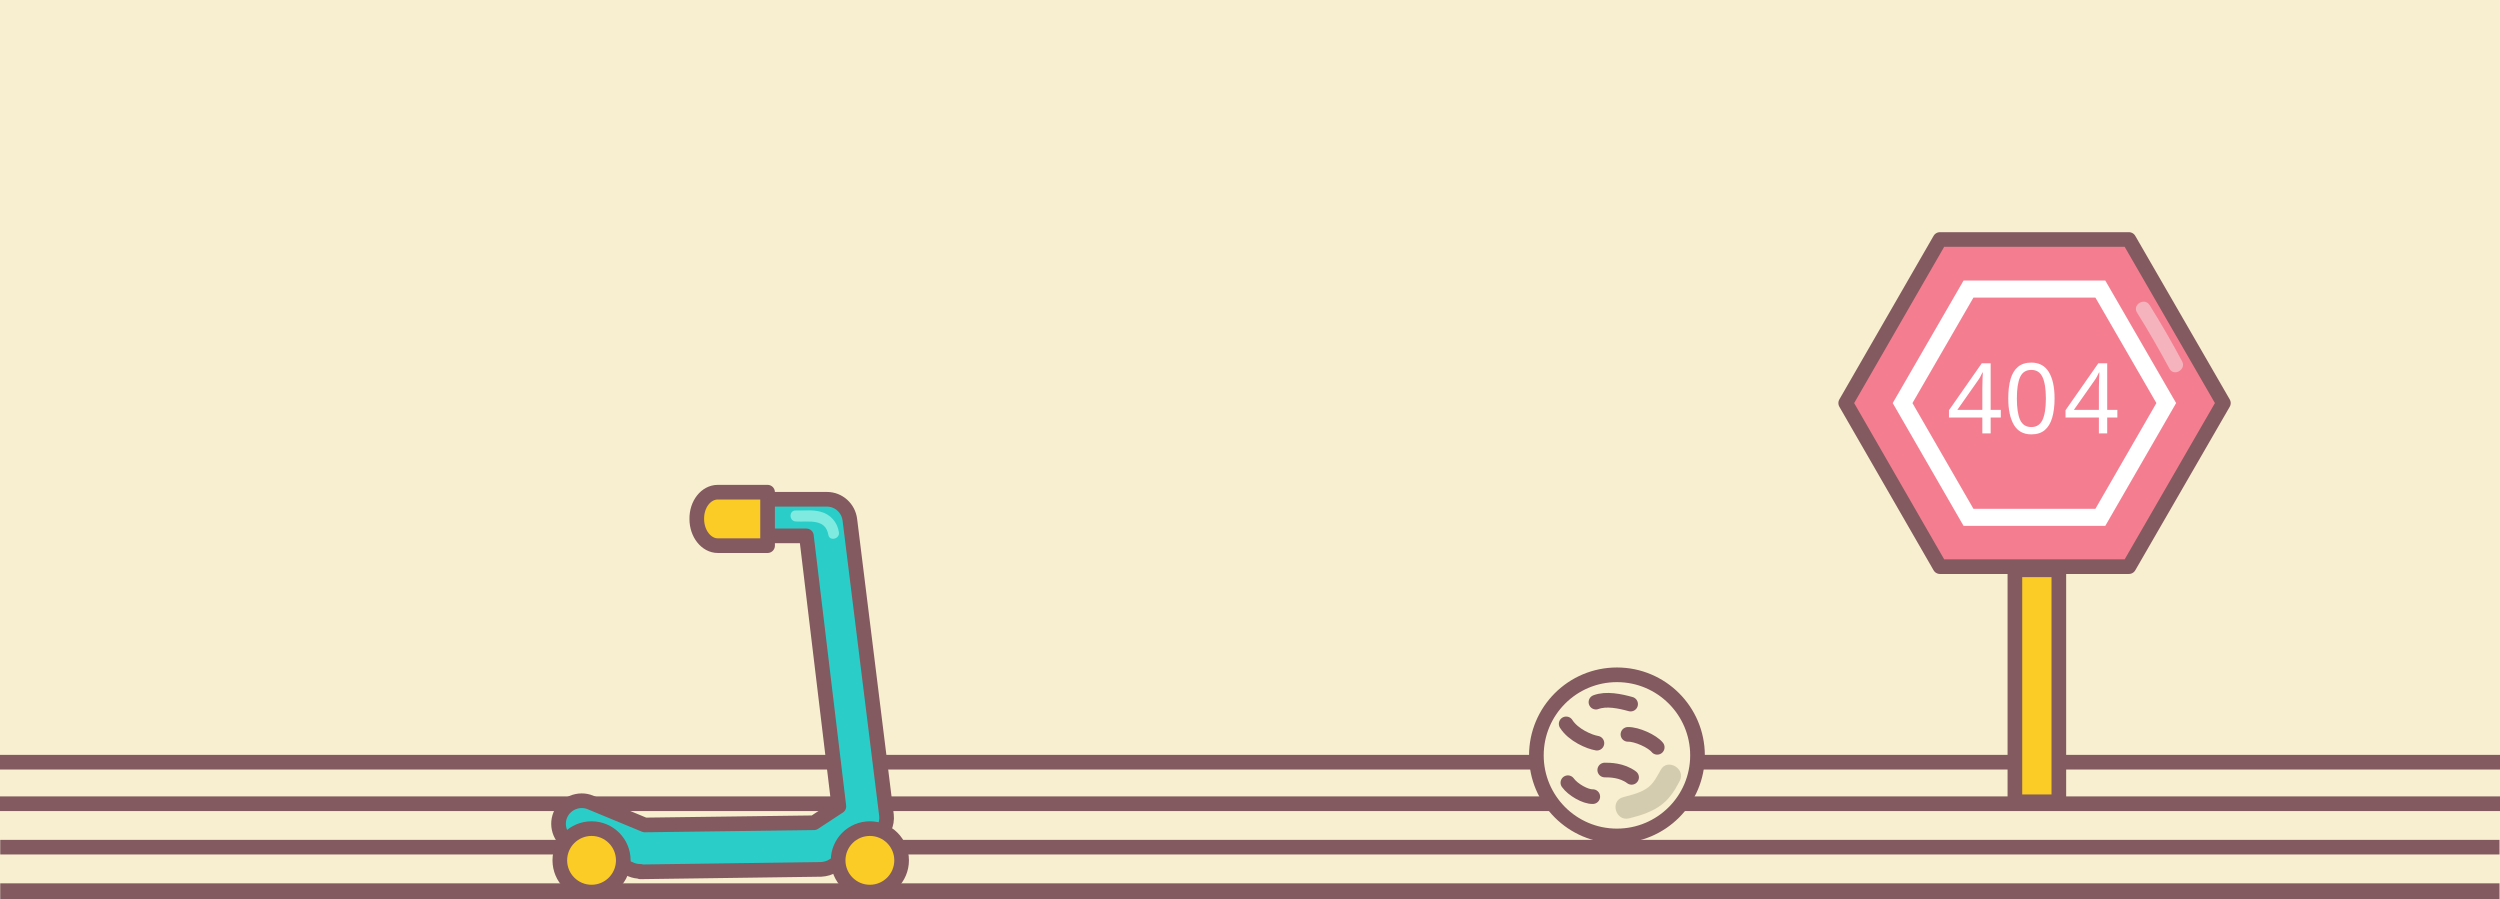
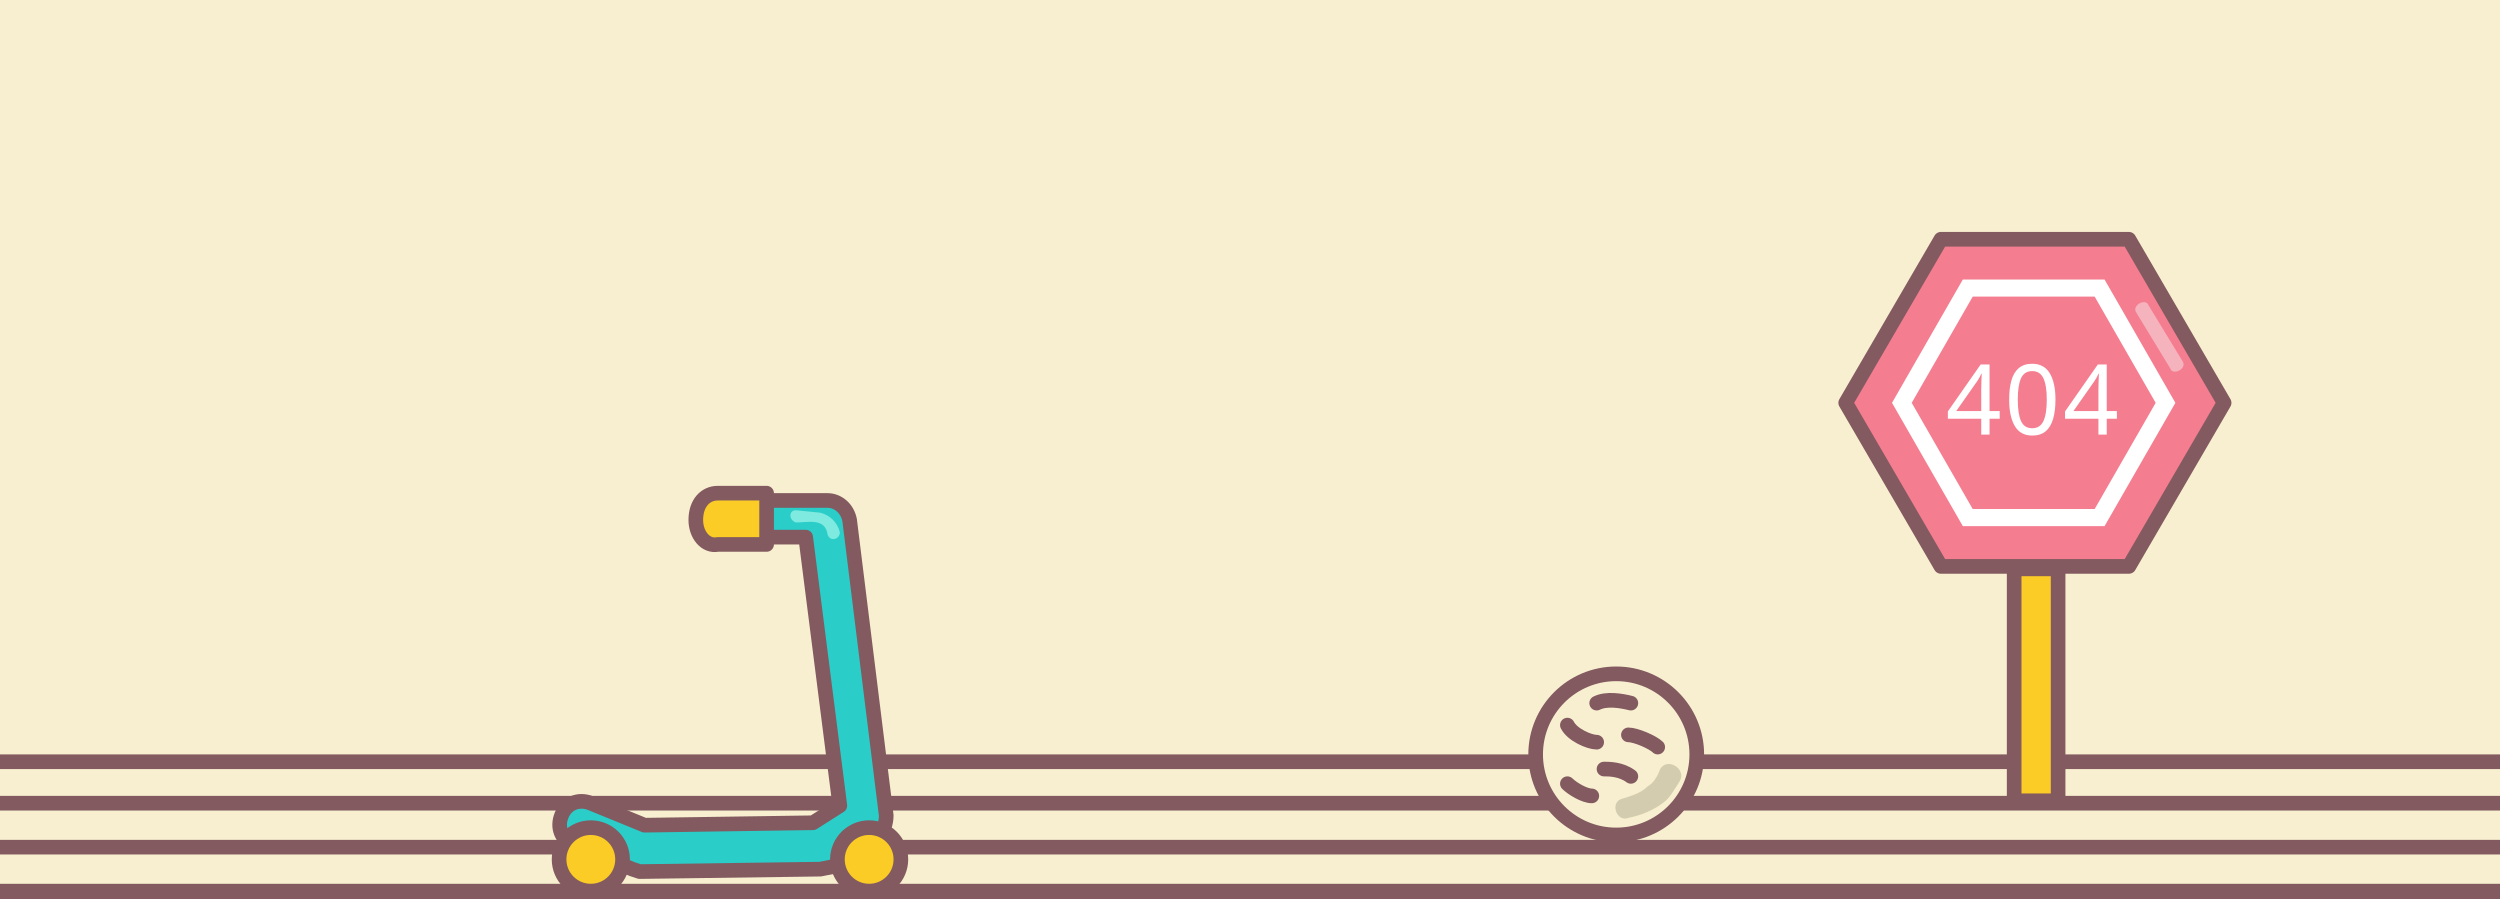
<svg xmlns="http://www.w3.org/2000/svg" id="Layer_1" viewBox="0 0 1024 368">
  <style>.st5{stroke:#825a60;stroke-width:6;stroke-linejoin:round;fill:#fbcc25;stroke-linecap:round}.st8{fill:#fff}.st9{font-family:'BrandonGrotesque-Black'}.st10{font-size:40px}.st12{fill:#f8efd0;stroke:#825a60;stroke-width:6;stroke-linecap:round;stroke-linejoin:round}</style>
-   <path fill="#f8efd0" d="M-.4 0h1024.2v367.8H-.4z" />
+   <path fill="#f8efd0" d="M0 0h1024v368H0z" />
  <g id="Layer_11">
-     <path d="M-.4 329.2h1024.6M.1 347h1023.7M-.4 312.2h1024.6" fill="none" stroke="#825a60" stroke-width="6" stroke-linejoin="round" />
-     <path fill="none" stroke="#825a60" stroke-width="12" stroke-linejoin="round" d="M.1 367.8h1023.7" />
-     <path d="M262.3 356.9c-1.3 0-2.5-.2-3.7-.7l-24-10c-4.8-2-7.1-7.6-5.1-12.4s7.6-7.1 12.4-5.1l22.2 9.2 69.3-.9 10.2-6.7-13.3-110.8h-18.6c-5.2 0-9.5-2.2-9.5-7.5s4.2-7.5 9.5-7.5h27c4.8 0 8.8 3.6 9.4 8.4l15 121c.4 3.6-1.2 7.1-4.2 9.1l-17.5 11.5c-1.5 1-3.3 1.5-5.1 1.6l-74 1v-.2z" fill="#2bcdc9" stroke="#825a60" stroke-width="6" stroke-linecap="round" stroke-linejoin="round" />
-     <path d="M326 213.6c5.2.3 12.1-1.4 13.3 5.5.5 2.8 4.9 1.6 4.3-1.2-.6-4-3.5-7.3-7.5-8.3-3.4-.9-6.8-.4-10.2-.5-2.8-.1-2.8 4.4.1 4.5z" fill="#7feadf" />
-     <circle class="st5" cx="356.3" cy="352.4" r="13" />
-     <circle class="st5" cx="242.3" cy="352.4" r="13" />
-     <path class="st5" d="M294 201.6h20.4v21.9H294c-4.7 0-8.6-4.9-8.6-10.9-.1-6.1 3.8-11 8.6-11zm531.3 31.8h18v95h-18z" />
-     <path fill="#f57d90" stroke="#825a60" stroke-width="6" stroke-linecap="round" stroke-linejoin="round" d="M872 98.1h-77.4l-38.6 67 38.6 67H872l38.7-67z" />
-     <path fill="none" stroke="#fff" stroke-width="7" stroke-miterlimit="10" d="M860.3 118.4h-54l-27 46.7 27 46.8h54l27-46.8z" />
-     <text transform="translate(797.45 177.513)" class="st8 st9 st10">4</text>
-     <text transform="translate(820.63 177.513)" class="st8 st9 st10">0</text>
-     <text transform="translate(845.19 177.513)" class="st8 st9 st10">4</text>
-     <path d="M875.3 128c4.7 7.5 9.1 15.2 13.3 23 1.8 3.4 7 .4 5.2-3-4.2-7.8-8.6-15.5-13.3-23-2-3.3-7.2-.3-5.2 3z" fill="#f5b3bd" />
+     <path d="M0 329h1024M0 347h1024M0 312h1024" fill="none" stroke="#825a60" stroke-width="6" stroke-linejoin="round" />
+     <path fill="none" stroke="#825a60" stroke-width="12" stroke-linejoin="round" d="M0 368h1024" />
+     <path d="M262 357l-3-1-24-10c-5-2-7-7-5-12s7-7 12-5l22 9 69-1 11-7-14-110h-18c-6 0-10-3-10-8s4-7 10-7h27c4 0 8 3 9 8l15 121c0 3-1 7-4 9l-18 12-5 1-74 1z" fill="#2bcdc9" stroke="#825a60" stroke-width="6" stroke-linecap="round" stroke-linejoin="round" />
+     <path d="M326 214c5 0 12-2 13 5 1 3 5 2 5-1-1-4-4-7-8-8l-10-1c-3 0-3 4 0 5z" fill="#7feadf" />
+     <circle class="st5" cx="356" cy="352" r="13" />
+     <circle class="st5" cx="242" cy="352" r="13" />
+     <path class="st5" d="M294 202h20v21h-20c-5 1-9-4-9-10 0-7 4-11 9-11zm531 31h18v95h-18z" />
+     <path fill="#f57d90" stroke="#825a60" stroke-width="6" stroke-linecap="round" stroke-linejoin="round" d="M872 98h-77l-39 67 39 67h77l39-67z" />
+     <path fill="none" stroke="#fff" stroke-width="7" stroke-miterlimit="10" d="M860 118h-54l-27 47 27 47h54l27-47z" />
+     <text transform="translate(797 178)" class="st8 st9 st10">4</text>
+     <text transform="translate(821 178)" class="st8 st9 st10">0</text>
+     <text transform="translate(845 178)" class="st8 st9 st10">4</text>
+     <path d="M875 128l14 23c1 3 7 0 5-3l-14-23c-1-3-7 0-5 3z" fill="#f5b3bd" />
  </g>
  <g id="wiel">
-     <circle class="st12" cx="662.3" cy="309.4" r="33" />
-     <path class="st12" d="M641.5 296.5c2.9 4.6 9.5 7.4 12.6 7.9m-11.9 16.2c2.1 2.9 7.2 5.8 10.2 5.7" />
-     <path d="M680.2 315.4c-1.4 2.5-2.8 5.3-5.1 7.1-2.9 2.2-6.8 3.1-10.2 4-5.6 1.4-3.2 10.1 2.4 8.7 4.8-1.2 9.7-2.7 13.7-5.9 3.1-2.5 5.2-5.9 7-9.4 2.7-5-5.1-9.6-7.8-4.5z" fill="#d4ccae" />
-     <path class="st12" d="M668.3 318.4c-4-3-9-3-11-3m10.6-27c-4.3-1.2-10-2.4-14.2-.8m25.1 18.5c-2-2.5-8.4-5.4-12-5.3" />
+     <circle class="st12" cx="662" cy="309" r="33" />
+     <path class="st12" d="M642 297c2 4 9 7 12 7m-12 17c2 2 7 5 10 5" />
+     <path d="M680 315c-1 3-3 6-5 7-3 3-7 4-10 5-6 1-3 10 2 8 5-1 10-3 14-6 3-2 5-6 7-9 3-5-5-10-8-5z" fill="#d4ccae" />
+     <path class="st12" d="M668 318c-4-3-9-3-11-3m11-27c-4-1-10-2-14 0m25 18c-2-2-9-5-12-5" />
  </g>
</svg>
